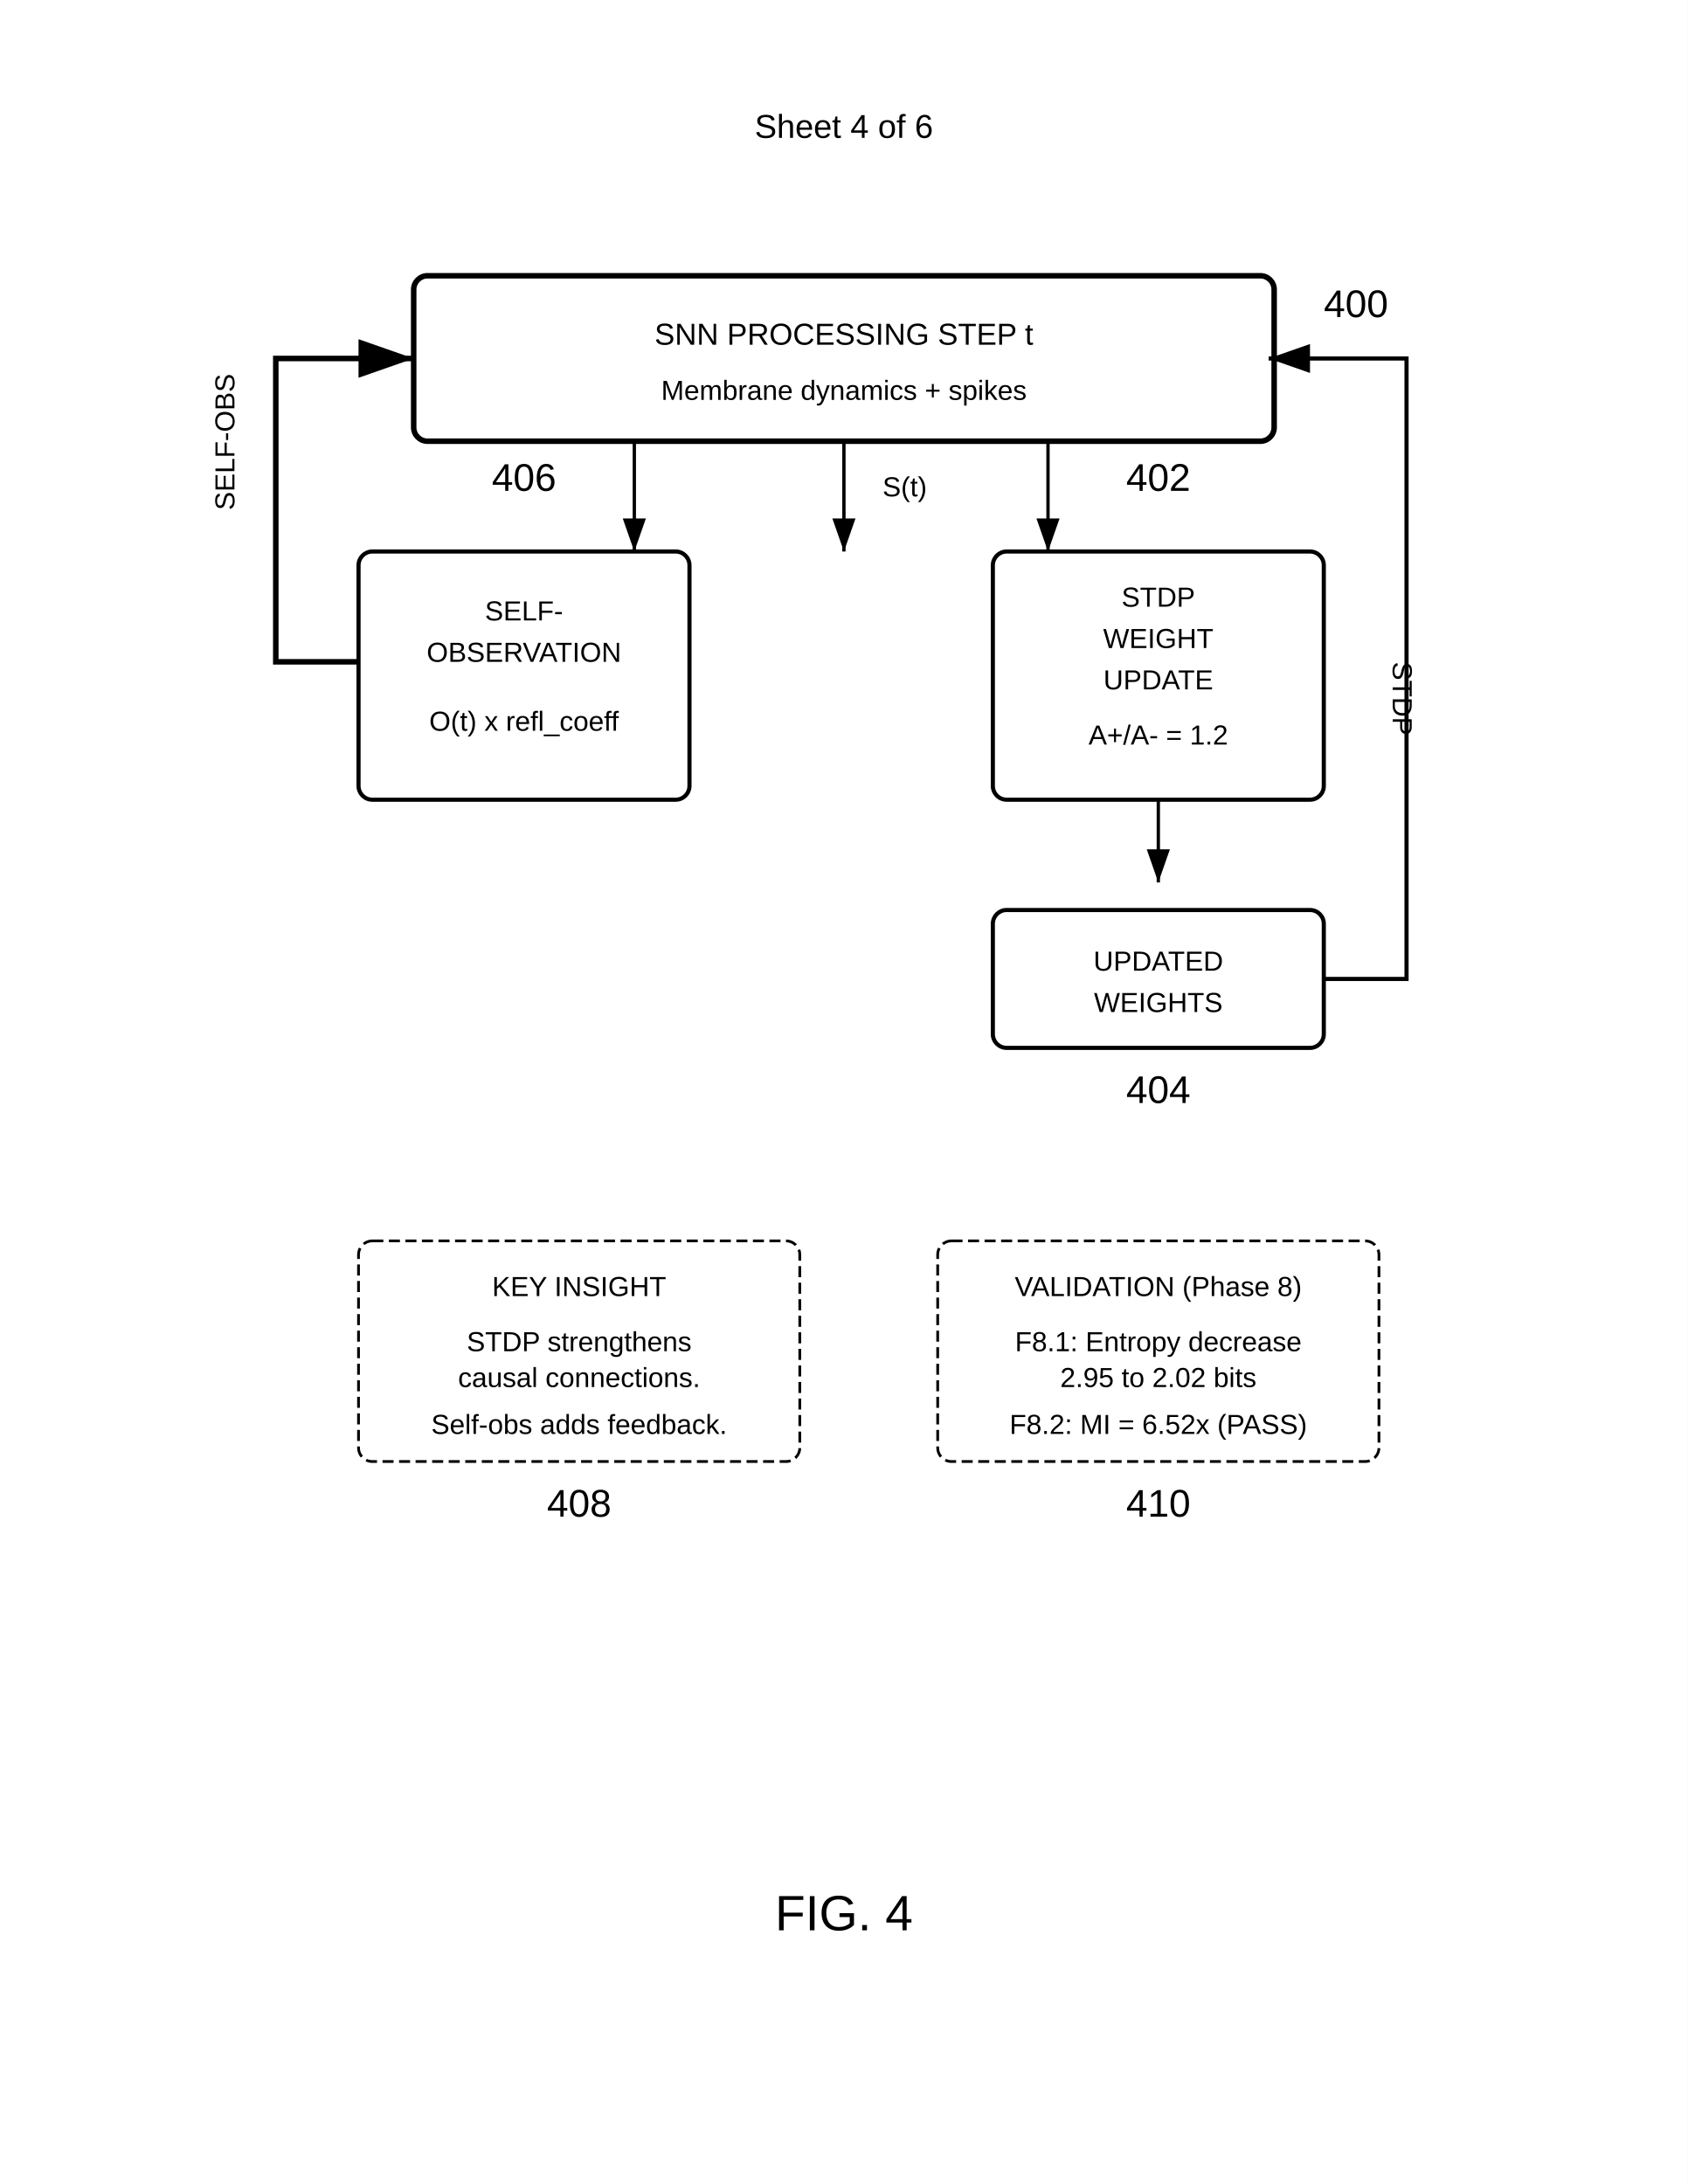
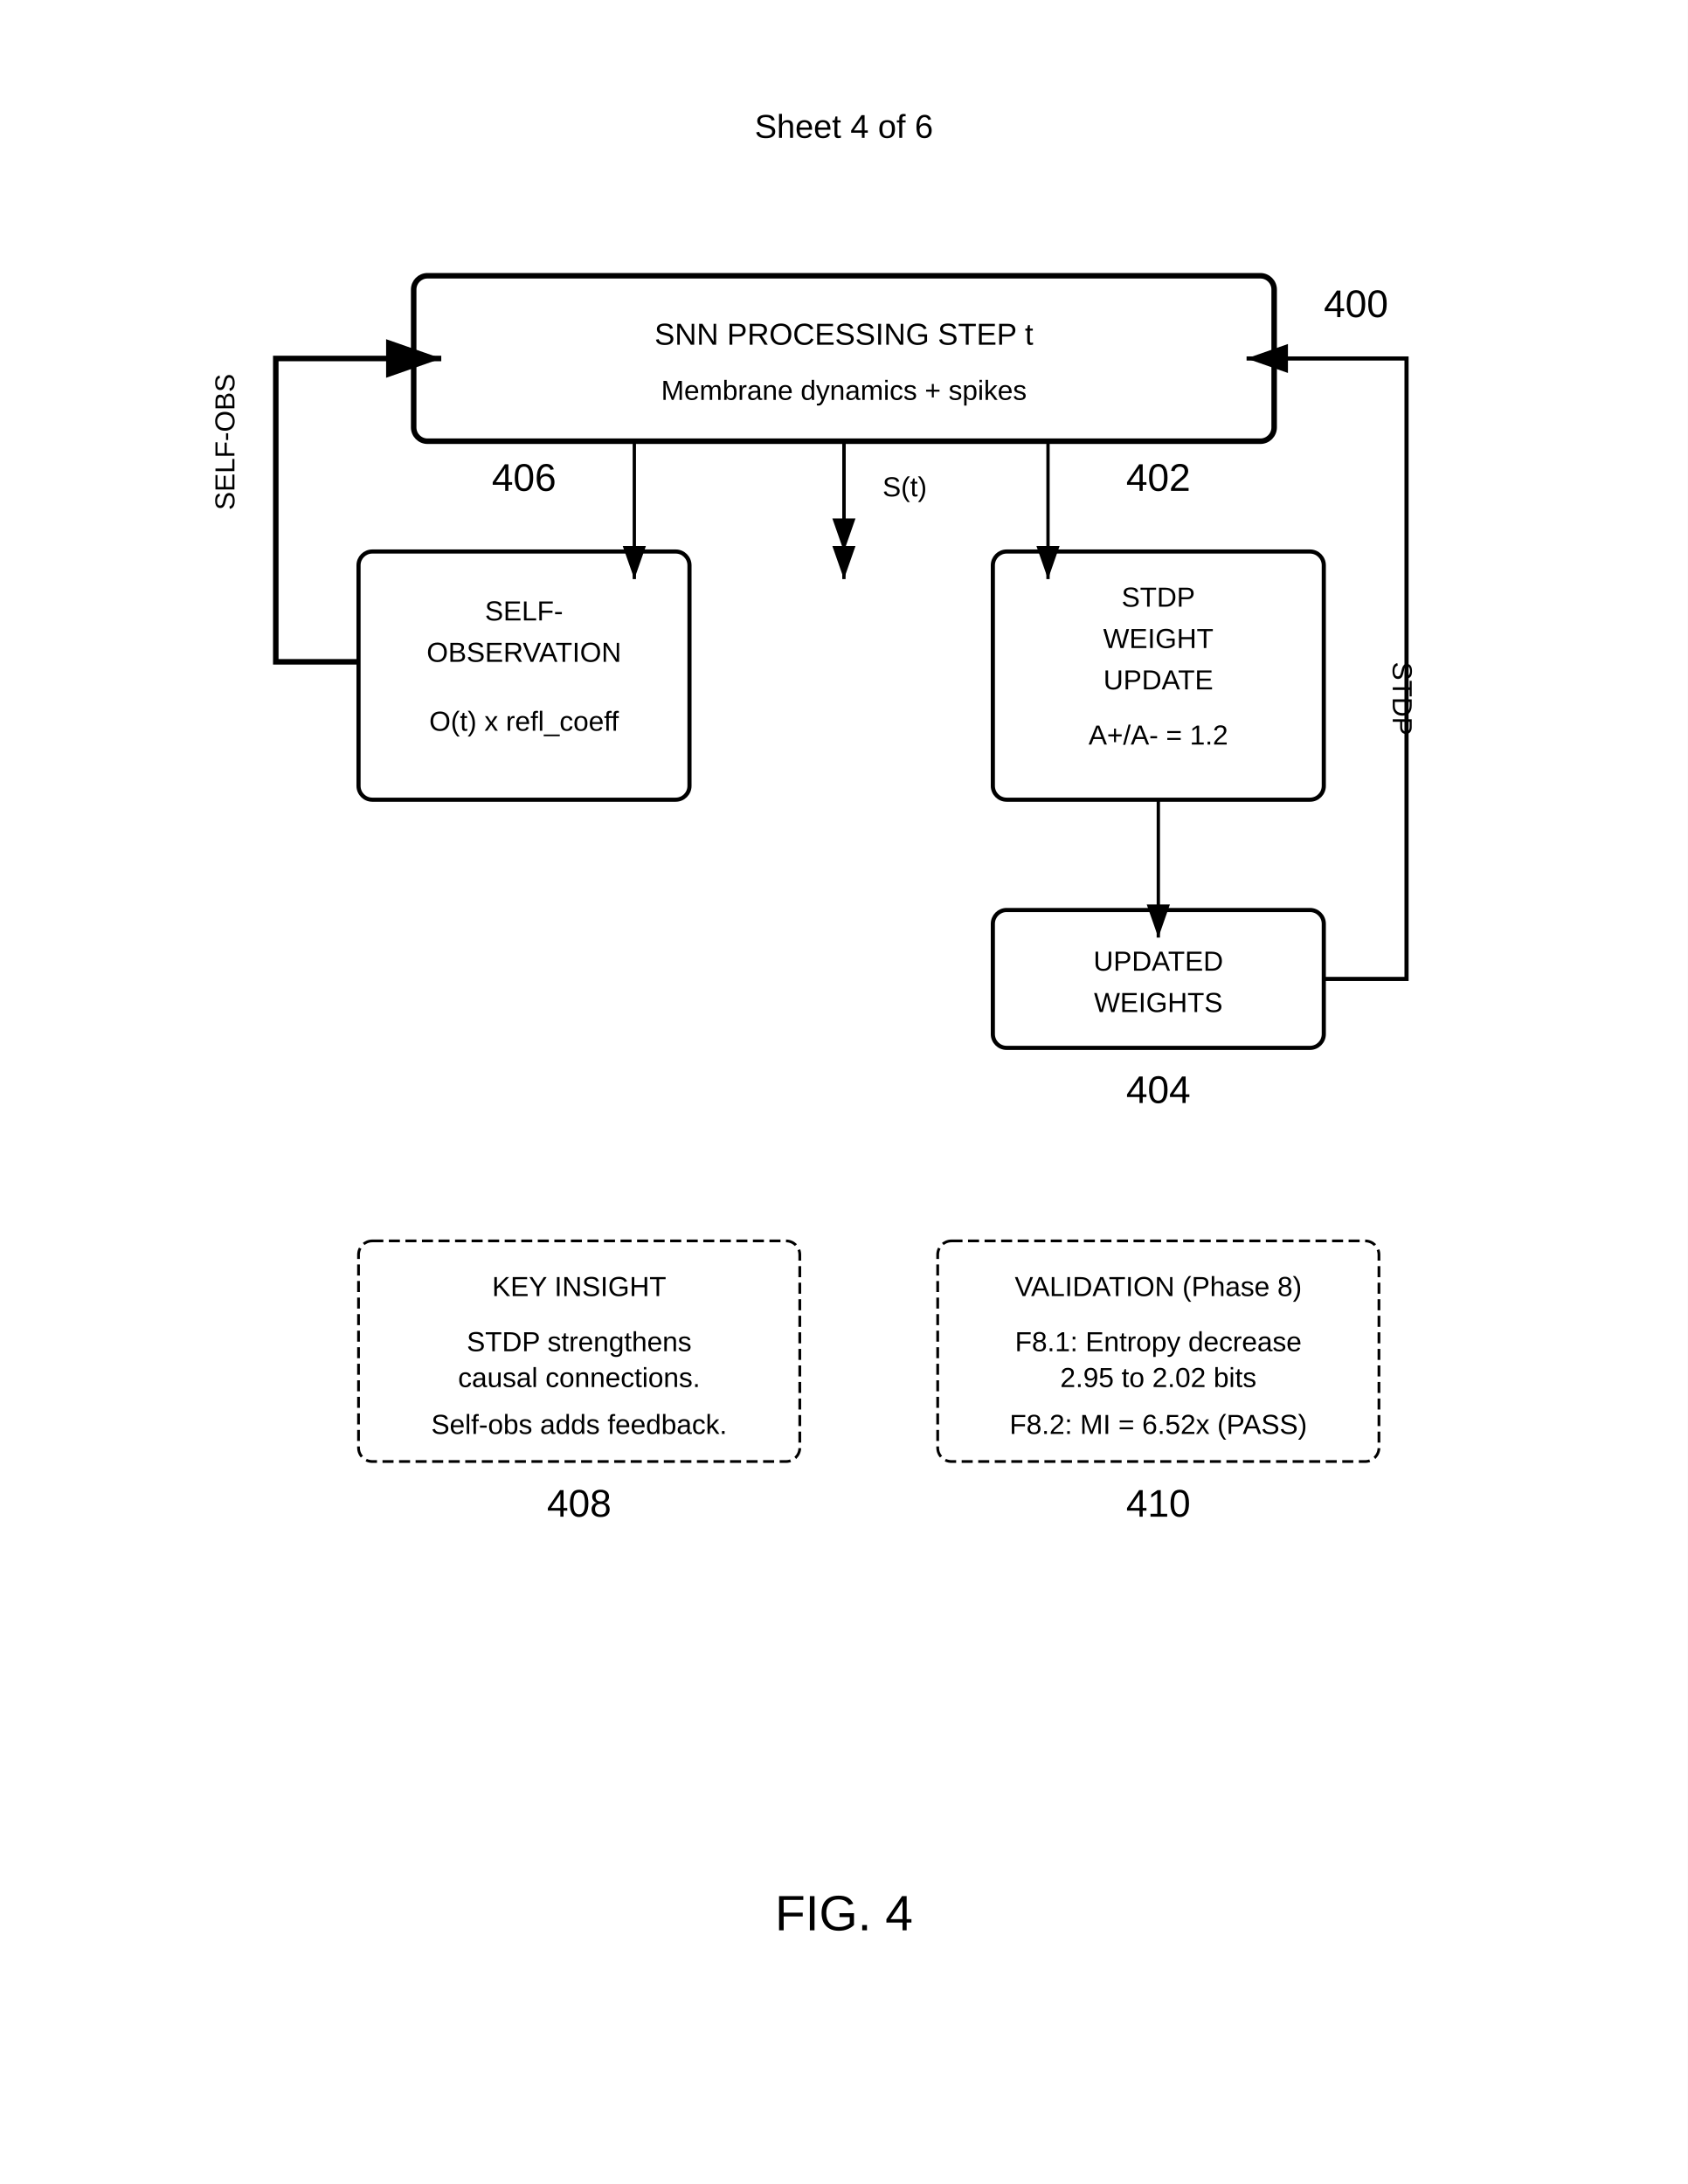
<svg xmlns="http://www.w3.org/2000/svg" width="612" height="792" viewBox="0 0 612 792">
  <rect width="100%" height="100%" fill="#fff" />
  <defs>
    <marker id="arrow" markerWidth="10" markerHeight="7" refX="10" refY="3.5" orient="auto">
      <polygon points="0 0, 10 3.5, 0 7" fill="#000" />
    </marker>
  </defs>
  <text x="306" y="50" font-family="Arial" font-size="12" text-anchor="middle" fill="#000">Sheet 4 of 6</text>
  <rect x="150" y="100" width="312" height="60" rx="5" fill="none" stroke="#000" stroke-width="2" />
  <text x="306" y="125" font-family="Arial" font-size="11" text-anchor="middle" fill="#000">SNN PROCESSING STEP t</text>
  <text x="306" y="145" font-family="Arial" font-size="10" text-anchor="middle" fill="#000">Membrane dynamics + spikes</text>
  <text x="480" y="115" font-family="Arial" font-size="14" font-weight="normal" fill="#000">400</text>
+   <path d="M306 160v50" stroke="#000" stroke-width="1.2" marker-end="url(#arrow)" />
  <path d="M306 160v40" stroke="#000" stroke-width="1.2" marker-end="url(#arrow)" />
  <text x="320" y="180" font-family="Arial" font-size="10" fill="#000">S(t)</text>
  <rect x="360" y="200" width="120" height="90" rx="5" fill="none" stroke="#000" stroke-width="1.5" />
  <text x="420" y="220" font-family="Arial" font-size="10" text-anchor="middle" fill="#000">STDP</text>
  <text x="420" y="235" font-family="Arial" font-size="10" text-anchor="middle" fill="#000">WEIGHT</text>
  <text x="420" y="250" font-family="Arial" font-size="10" text-anchor="middle" fill="#000">UPDATE</text>
  <text x="420" y="270" font-family="Arial" font-size="10" text-anchor="middle" fill="#000">A+/A- = 1.2</text>
  <text x="420" y="178" font-family="Arial" font-size="14" font-weight="normal" text-anchor="middle" fill="#000">402</text>
  <rect x="130" y="200" width="120" height="90" rx="5" fill="none" stroke="#000" stroke-width="1.5" />
  <text x="190" y="225" font-family="Arial" font-size="10" text-anchor="middle" fill="#000">SELF-</text>
  <text x="190" y="240" font-family="Arial" font-size="10" text-anchor="middle" fill="#000">OBSERVATION</text>
  <text x="190" y="265" font-family="Arial" font-size="10" text-anchor="middle" fill="#000">O(t) x refl_coeff</text>
  <text x="190" y="178" font-family="Arial" font-size="14" font-weight="normal" text-anchor="middle" fill="#000">406</text>
-   <path d="M380 160v40" stroke="#000" stroke-width="1.2" marker-end="url(#arrow)" />
-   <path d="M230 160v40" stroke="#000" stroke-width="1.2" marker-end="url(#arrow)" />
-   <path d="M420 290v30" stroke="#000" stroke-width="1.2" marker-end="url(#arrow)" />
+   <path d="M380 160v50" stroke="#000" stroke-width="1.2" marker-end="url(#arrow)" />
+   <path d="M230 160v50" stroke="#000" stroke-width="1.2" marker-end="url(#arrow)" />
+   <path d="M420 290v50" stroke="#000" stroke-width="1.2" marker-end="url(#arrow)" />
  <rect x="360" y="330" width="120" height="50" rx="5" fill="none" stroke="#000" stroke-width="1.5" />
  <text x="420" y="352" font-family="Arial" font-size="10" text-anchor="middle" fill="#000">UPDATED</text>
  <text x="420" y="367" font-family="Arial" font-size="10" text-anchor="middle" fill="#000">WEIGHTS</text>
  <text x="420" y="400" font-family="Arial" font-size="14" font-weight="normal" text-anchor="middle" fill="#000">404</text>
-   <path d="M130 240h-30V130h50" stroke="#000" stroke-width="2" marker-end="url(#arrow)" fill="none" />
+   <path d="M130 240h-30V130h60" stroke="#000" stroke-width="2" marker-end="url(#arrow)" fill="none" />
  <text x="85" y="185" font-family="Arial" font-size="10" fill="#000" transform="rotate(-90 85 185)">SELF-OBS</text>
-   <path d="M480 355h30V130h-50" stroke="#000" stroke-width="1.5" marker-end="url(#arrow)" fill="none" />
+   <path d="M480 355h30V130h-58" stroke="#000" stroke-width="1.5" marker-end="url(#arrow)" fill="none" />
  <text x="505" y="240" font-family="Arial" font-size="10" fill="#000" transform="rotate(90 505 240)">STDP</text>
  <rect x="130" y="450" width="160" height="80" rx="5" fill="none" stroke="#000" stroke-width="1" stroke-dasharray="4,2" />
  <text x="210" y="470" font-family="Arial" font-size="10" text-anchor="middle" fill="#000">KEY INSIGHT</text>
  <text x="210" y="490" font-family="Arial" font-size="10" text-anchor="middle" fill="#000">STDP strengthens</text>
  <text x="210" y="503" font-family="Arial" font-size="10" text-anchor="middle" fill="#000">causal connections.</text>
  <text x="210" y="520" font-family="Arial" font-size="10" text-anchor="middle" fill="#000">Self-obs adds feedback.</text>
  <text x="210" y="550" font-family="Arial" font-size="14" font-weight="normal" text-anchor="middle" fill="#000">408</text>
  <rect x="340" y="450" width="160" height="80" rx="5" fill="none" stroke="#000" stroke-width="1" stroke-dasharray="4,2" />
  <text x="420" y="470" font-family="Arial" font-size="10" text-anchor="middle" fill="#000">VALIDATION (Phase 8)</text>
  <text x="420" y="490" font-family="Arial" font-size="10" text-anchor="middle" fill="#000">F8.1: Entropy decrease</text>
  <text x="420" y="503" font-family="Arial" font-size="10" text-anchor="middle" fill="#000">2.95 to 2.02 bits</text>
  <text x="420" y="520" font-family="Arial" font-size="10" text-anchor="middle" fill="#000">F8.2: MI = 6.52x (PASS)</text>
  <text x="420" y="550" font-family="Arial" font-size="14" font-weight="normal" text-anchor="middle" fill="#000">410</text>
  <text x="306" y="700" font-family="Arial" font-size="18" font-weight="normal" text-anchor="middle" fill="#000">FIG. 4</text>
</svg>
